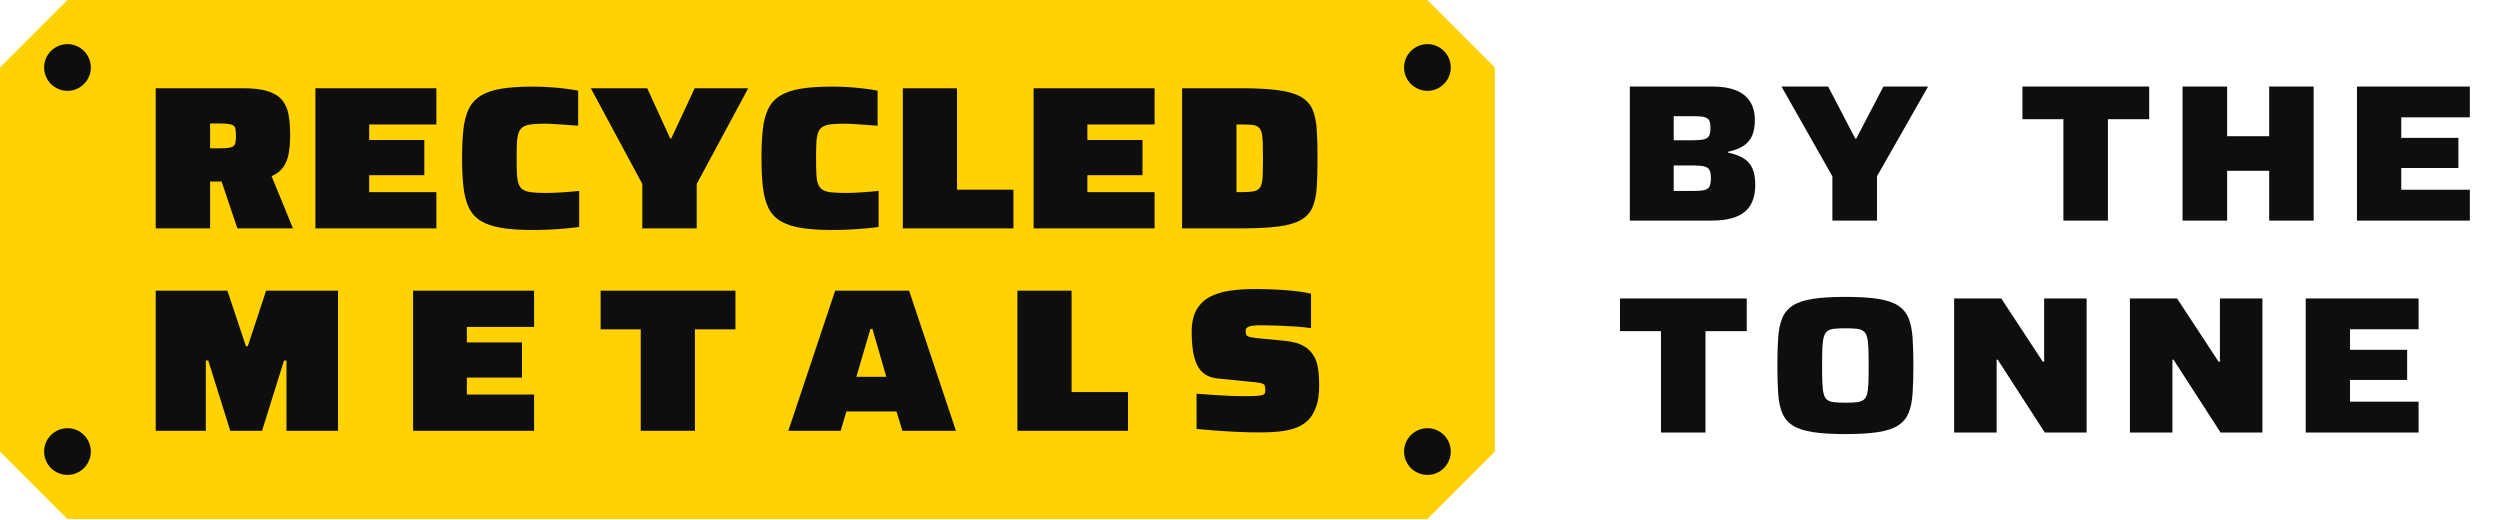
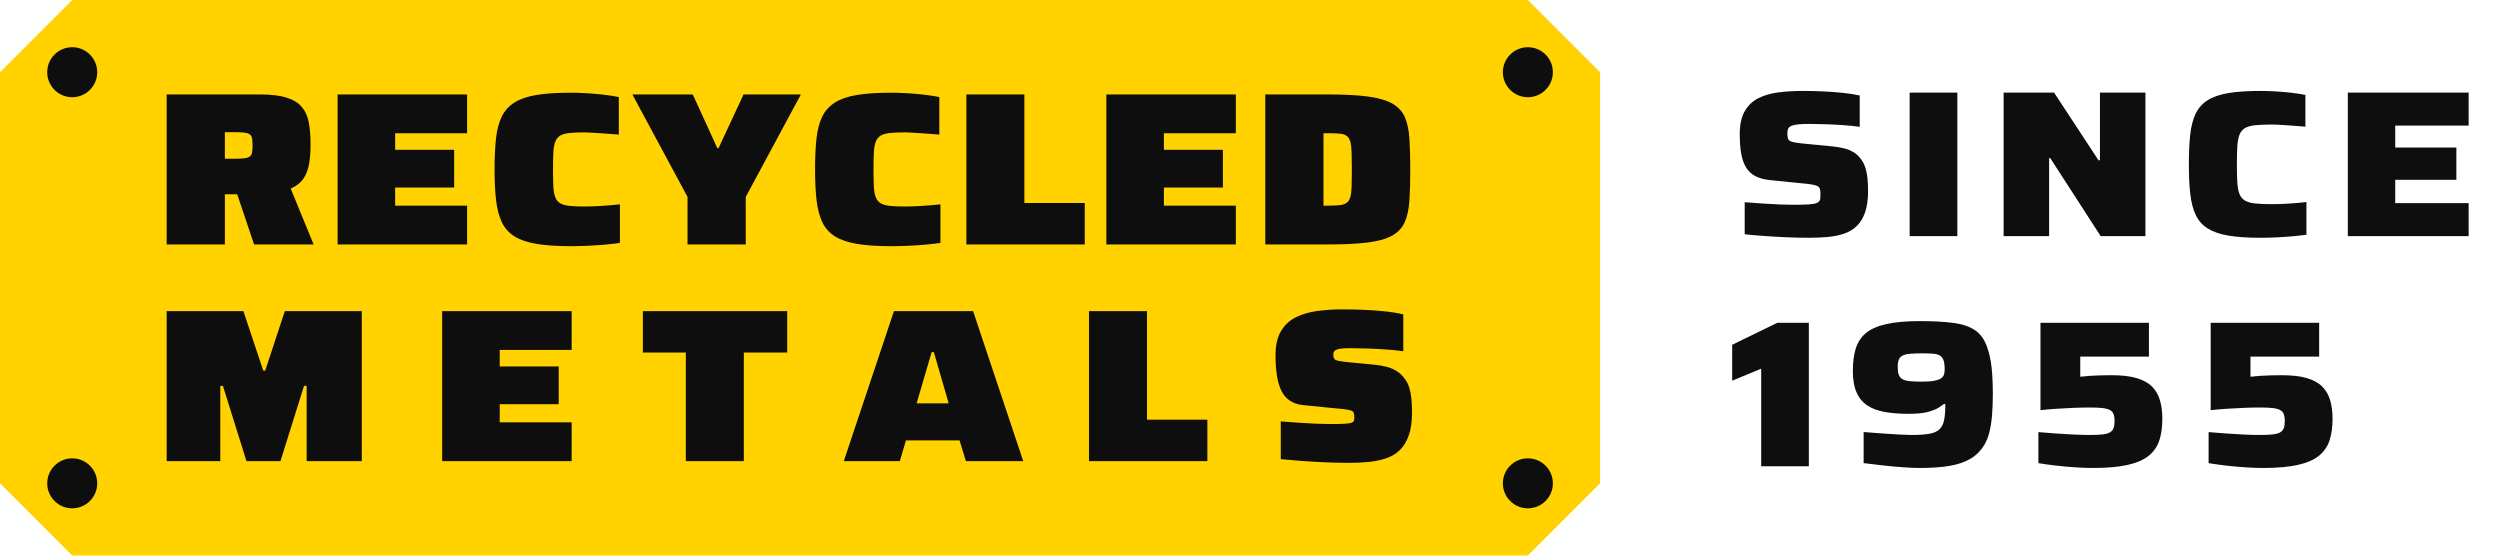
- <svg xmlns="http://www.w3.org/2000/svg" viewBox="0 0 289 60" width="289" height="60" role="img" aria-label="Recycled Metals, by the tonne">
+ <svg xmlns="http://www.w3.org/2000/svg" viewBox="0 0 270 60" width="270" height="60" role="img" aria-label="Recycled Metals, since 1955">
  <path d="M7.80 0.00H165.01L172.81 7.80V52.20L165.01 60.00H7.80L0.00 52.20V7.80Z" fill="#FFD200" />
  <path d="M18.0 26.4V10.2H28.078Q29.867 10.2 30.951 10.541Q32.034 10.883 32.599 11.554Q33.164 12.225 33.352 13.237Q33.541 14.25 33.541 15.616Q33.541 16.746 33.388 17.664Q33.235 18.583 32.787 19.265Q32.34 19.948 31.398 20.372L33.87 26.4H27.442L25.276 19.972L26.665 20.749Q26.312 20.914 25.982 20.949Q25.653 20.984 25.464 20.984H24.287V26.4ZM24.287 17.146H25.276Q25.959 17.146 26.359 17.099Q26.759 17.052 26.959 16.911Q27.16 16.769 27.218 16.487Q27.277 16.204 27.277 15.71Q27.277 15.215 27.218 14.921Q27.16 14.627 26.959 14.497Q26.759 14.368 26.359 14.321Q25.959 14.274 25.276 14.274H24.287ZM36.46 26.4V10.2H50.447V14.391H42.677V16.181H49.05V20.254H42.677V22.209H50.447V26.4ZM61.608 26.588Q59.418 26.588 57.947 26.341Q56.475 26.094 55.568 25.529Q54.662 24.964 54.203 24.01Q53.744 23.056 53.579 21.644Q53.414 20.231 53.414 18.3Q53.414 16.369 53.567 14.968Q53.72 13.567 54.179 12.614Q54.638 11.66 55.545 11.083Q56.451 10.506 57.923 10.259Q59.395 10.012 61.608 10.012Q62.456 10.012 63.409 10.07Q64.363 10.129 65.258 10.235Q66.153 10.341 66.835 10.483V14.533Q65.611 14.438 64.881 14.391Q64.151 14.344 63.763 14.321Q63.374 14.297 63.139 14.297Q62.126 14.297 61.479 14.368Q60.831 14.438 60.478 14.662Q60.125 14.886 59.96 15.333Q59.795 15.781 59.76 16.499Q59.724 17.217 59.724 18.3Q59.724 19.383 59.76 20.113Q59.795 20.843 59.96 21.279Q60.125 21.714 60.478 21.938Q60.831 22.162 61.479 22.232Q62.126 22.303 63.139 22.303Q63.963 22.303 65.046 22.232Q66.129 22.162 66.953 22.067V26.235Q66.317 26.329 65.423 26.412Q64.528 26.494 63.527 26.541Q62.526 26.588 61.608 26.588ZM74.253 26.4V21.267L68.295 10.2H74.818L77.478 16.016H77.596L80.304 10.2H86.497L80.54 21.267V26.4ZM96.222 26.588Q94.032 26.588 92.56 26.341Q91.088 26.094 90.182 25.529Q89.275 24.964 88.816 24.01Q88.357 23.056 88.192 21.644Q88.027 20.231 88.027 18.3Q88.027 16.369 88.18 14.968Q88.333 13.567 88.793 12.614Q89.252 11.66 90.158 11.083Q91.065 10.506 92.536 10.259Q94.008 10.012 96.222 10.012Q97.069 10.012 98.023 10.07Q98.976 10.129 99.871 10.235Q100.766 10.341 101.449 10.483V14.533Q100.224 14.438 99.494 14.391Q98.765 14.344 98.376 14.321Q97.988 14.297 97.752 14.297Q96.74 14.297 96.092 14.368Q95.444 14.438 95.091 14.662Q94.738 14.886 94.573 15.333Q94.408 15.781 94.373 16.499Q94.338 17.217 94.338 18.3Q94.338 19.383 94.373 20.113Q94.408 20.843 94.573 21.279Q94.738 21.714 95.091 21.938Q95.444 22.162 96.092 22.232Q96.74 22.303 97.752 22.303Q98.576 22.303 99.659 22.232Q100.742 22.162 101.567 22.067V26.235Q100.931 26.329 100.036 26.412Q99.141 26.494 98.141 26.541Q97.14 26.588 96.222 26.588ZM104.369 26.4V10.2H110.632V21.926H117.154V26.4ZM119.485 26.4V10.2H133.472V14.391H125.702V16.181H132.075V20.254H125.702V22.209H133.472V26.4ZM136.651 26.4V10.2H143.432Q146.069 10.2 147.741 10.424Q149.413 10.647 150.355 11.177Q151.297 11.707 151.709 12.625Q152.121 13.544 152.215 14.945Q152.309 16.346 152.309 18.3Q152.309 20.278 152.215 21.679Q152.121 23.08 151.709 23.998Q151.297 24.917 150.355 25.446Q149.413 25.976 147.741 26.188Q146.069 26.4 143.432 26.4ZM142.938 22.209H143.526Q144.274 22.209 144.736 22.15Q145.198 22.091 145.457 21.891Q145.716 21.691 145.834 21.279Q145.952 20.867 145.975 20.145Q145.999 19.424 145.999 18.347Q145.999 17.221 145.975 16.472Q145.952 15.723 145.834 15.305Q145.716 14.886 145.457 14.686Q145.198 14.485 144.736 14.438Q144.273 14.391 143.526 14.391H142.938Z" fill="#0E0E0E" />
  <path d="M18.0 49.8V33.6H26.288L28.431 40.028H28.643L30.762 33.6H39.074V49.8H33.117V41.676H32.834L30.291 49.8H26.618L24.075 41.676H23.792V49.8ZM47.753 49.8V33.6H61.74V37.791H53.97V39.581H60.343V43.654H53.97V45.609H61.74V49.8ZM74.069 49.8V38.074H69.43V33.6H85.018V38.074H80.332V49.8ZM91.131 49.8 96.546 33.6H105.094L110.51 49.8H104.317L103.634 47.563H97.842L97.182 49.8ZM98.995 43.56H102.457L100.855 38.027H100.62ZM117.611 49.8V33.6H123.875V45.326H130.397V49.8ZM145.716 49.988Q144.515 49.988 143.15 49.93Q141.784 49.871 140.524 49.776Q139.265 49.682 138.323 49.588V45.515Q139.335 45.585 140.312 45.656Q141.29 45.726 142.161 45.762Q143.032 45.797 143.668 45.797Q144.774 45.797 145.304 45.762Q145.834 45.726 146.022 45.632Q146.164 45.562 146.211 45.467Q146.258 45.373 146.258 45.232Q146.258 45.091 146.258 44.926Q146.258 44.667 146.175 44.526Q146.093 44.384 145.846 44.314Q145.599 44.243 145.092 44.184Q144.586 44.125 143.762 44.055L140.724 43.749Q139.853 43.654 139.276 43.254Q138.699 42.854 138.37 42.159Q138.04 41.465 137.899 40.511Q137.758 39.557 137.758 38.356Q137.758 36.779 138.323 35.802Q138.888 34.824 139.877 34.306Q140.866 33.788 142.184 33.6Q143.503 33.412 144.986 33.412Q146.022 33.412 147.211 33.459Q148.401 33.506 149.543 33.624Q150.685 33.741 151.556 33.953V37.933Q150.732 37.815 149.707 37.744Q148.683 37.674 147.671 37.638Q146.658 37.603 145.834 37.603Q145.316 37.603 144.951 37.638Q144.586 37.674 144.398 37.744Q144.162 37.838 144.08 37.956Q143.997 38.074 143.997 38.309Q143.997 38.568 144.08 38.721Q144.162 38.874 144.492 38.957Q144.822 39.039 145.528 39.11L148.471 39.392Q149.178 39.463 149.802 39.628Q150.426 39.793 150.944 40.146Q151.462 40.499 151.885 41.158Q152.074 41.441 152.215 41.912Q152.356 42.383 152.427 43.03Q152.498 43.678 152.498 44.549Q152.498 46.009 152.156 46.998Q151.815 47.987 151.203 48.587Q150.59 49.188 149.743 49.482Q148.895 49.776 147.883 49.882Q146.87 49.988 145.716 49.988Z" fill="#0E0E0E" />
  <circle cx="7.80" cy="7.80" r="2.70" fill="#0E0E0E" />
  <circle cx="165.01" cy="7.80" r="2.70" fill="#0E0E0E" />
  <circle cx="7.80" cy="52.20" r="2.70" fill="#0E0E0E" />
  <circle cx="165.01" cy="52.20" r="2.70" fill="#0E0E0E" />
-   <path d="M188.409 25.5V10H197.919Q199.532 10 200.623 10.42Q201.715 10.841 202.287 11.711Q202.86 12.581 202.86 13.897Q202.86 14.994 202.523 15.729Q202.185 16.465 201.493 16.896Q200.801 17.327 199.749 17.547V17.637Q200.8 17.863 201.5 18.267Q202.201 18.672 202.554 19.413Q202.908 20.153 202.908 21.386Q202.908 22.361 202.633 23.129Q202.358 23.898 201.76 24.427Q201.162 24.956 200.195 25.228Q199.229 25.5 197.847 25.5ZM193.48 22.075H195.814Q196.631 22.075 197.053 21.963Q197.474 21.852 197.625 21.533Q197.777 21.214 197.777 20.616Q197.777 20.007 197.628 19.688Q197.479 19.37 197.06 19.25Q196.642 19.13 195.814 19.13H193.48ZM193.48 16.213H195.796Q196.602 16.213 197.013 16.098Q197.425 15.983 197.577 15.688Q197.729 15.393 197.729 14.836Q197.729 14.239 197.592 13.944Q197.455 13.648 197.042 13.54Q196.63 13.431 195.796 13.431H193.48ZM211.822 25.5V20.38L205.938 10H211.333L214.462 16.011H214.587L217.725 10H222.888L216.98 20.38V25.5ZM238.53 25.5V13.781H233.794V10H248.446V13.781H243.678V25.5ZM252.302 25.5V10H257.456V15.748H262.316V10H267.458V25.5H262.316V19.744H257.456V25.5ZM272.465 25.5V10H285.514V13.564H277.586V15.937H284.19V19.418H277.586V21.936H285.514V25.5Z" fill="#0E0E0E" />
-   <path d="M192.007 50.0V38.281H187.272V34.5H201.924V38.281H197.155V50.0ZM213.33 50.18Q211.02 50.18 209.548 49.95Q208.077 49.719 207.241 49.184Q206.405 48.65 206.027 47.748Q205.65 46.847 205.557 45.49Q205.464 44.132 205.464 42.267Q205.464 40.401 205.557 39.044Q205.65 37.686 206.027 36.776Q206.405 35.867 207.241 35.324Q208.077 34.781 209.55 34.55Q211.022 34.32 213.332 34.32Q215.641 34.32 217.114 34.55Q218.587 34.781 219.419 35.324Q220.252 35.867 220.627 36.776Q221.002 37.686 221.095 39.044Q221.188 40.401 221.188 42.267Q221.188 44.132 221.095 45.49Q221.002 46.847 220.627 47.748Q220.252 48.65 219.42 49.184Q218.588 49.719 217.114 49.95Q215.641 50.18 213.33 50.18ZM213.332 46.55Q214.128 46.55 214.624 46.496Q215.12 46.442 215.409 46.237Q215.697 46.033 215.826 45.574Q215.955 45.116 215.986 44.312Q216.018 43.507 216.018 42.267Q216.018 41.009 215.986 40.213Q215.955 39.417 215.826 38.951Q215.697 38.484 215.409 38.271Q215.12 38.058 214.623 38.004Q214.126 37.95 213.329 37.95Q212.554 37.95 212.049 38.004Q211.543 38.058 211.252 38.27Q210.96 38.483 210.831 38.95Q210.703 39.417 210.668 40.213Q210.634 41.009 210.634 42.267Q210.634 43.507 210.668 44.312Q210.703 45.116 210.831 45.575Q210.96 46.034 211.252 46.238Q211.543 46.442 212.049 46.496Q212.556 46.55 213.332 46.55ZM225.898 50.0V34.5H231.346L236.144 41.808H236.301V34.5H241.214V50.0H236.378L230.934 41.575H230.811V50.0ZM246.219 50.0V34.5H251.668L256.465 41.808H256.622V34.5H261.535V50.0H256.699L251.256 41.575H251.132V50.0ZM266.54 50.0V34.5H279.589V38.064H271.661V40.437H278.265V43.918H271.661V46.436H279.589V50.0Z" fill="#0E0E0E" />
+   <path d="M195.364 25.68Q194.257 25.68 192.986 25.627Q191.715 25.574 190.527 25.486Q189.34 25.399 188.427 25.303V21.84Q189.402 21.914 190.369 21.981Q191.337 22.049 192.209 22.083Q193.082 22.116 193.708 22.116Q194.85 22.116 195.431 22.071Q196.012 22.025 196.264 21.899Q196.453 21.802 196.522 21.664Q196.591 21.526 196.599 21.329Q196.608 21.131 196.608 20.902Q196.608 20.577 196.538 20.382Q196.469 20.187 196.256 20.084Q196.043 19.981 195.603 19.913Q195.164 19.844 194.446 19.783L191.136 19.448Q190.165 19.346 189.53 18.996Q188.895 18.646 188.54 18.026Q188.186 17.406 188.039 16.526Q187.892 15.646 187.892 14.491Q187.892 12.958 188.418 12.029Q188.944 11.1 189.872 10.622Q190.801 10.145 192.041 9.982Q193.282 9.82 194.696 9.82Q195.699 9.82 196.822 9.868Q197.944 9.916 199.004 10.026Q200.064 10.135 200.85 10.314V13.699Q200.091 13.586 199.129 13.519Q198.167 13.451 197.195 13.417Q196.224 13.384 195.411 13.384Q194.701 13.384 194.23 13.429Q193.759 13.475 193.507 13.578Q193.199 13.704 193.117 13.9Q193.035 14.096 193.035 14.422Q193.035 14.795 193.117 15.004Q193.199 15.213 193.541 15.316Q193.883 15.418 194.63 15.492L197.905 15.81Q198.605 15.878 199.213 16.035Q199.822 16.193 200.315 16.525Q200.808 16.857 201.183 17.482Q201.364 17.77 201.493 18.215Q201.622 18.659 201.687 19.249Q201.751 19.839 201.751 20.619Q201.751 22.01 201.428 22.938Q201.104 23.866 200.524 24.42Q199.944 24.974 199.145 25.24Q198.346 25.507 197.392 25.594Q196.438 25.68 195.364 25.68ZM206.241 25.5V10H211.394V25.5ZM216.391 25.5V10H221.839L226.637 17.308H226.794V10H231.707V25.5H226.87L221.427 17.075H221.304V25.5ZM244.129 25.68Q242.075 25.68 240.691 25.45Q239.307 25.219 238.448 24.684Q237.59 24.15 237.151 23.24Q236.711 22.331 236.554 20.973Q236.396 19.615 236.396 17.75Q236.396 15.879 236.545 14.529Q236.695 13.18 237.134 12.271Q237.573 11.361 238.429 10.821Q239.284 10.281 240.672 10.05Q242.059 9.82 244.129 9.82Q244.922 9.82 245.808 9.873Q246.693 9.926 247.523 10.025Q248.352 10.123 248.982 10.252V13.681Q247.953 13.591 247.258 13.546Q246.562 13.501 246.128 13.475Q245.694 13.45 245.409 13.45Q244.303 13.45 243.585 13.523Q242.868 13.597 242.464 13.832Q242.061 14.067 241.87 14.542Q241.68 15.018 241.631 15.794Q241.583 16.571 241.583 17.75Q241.583 18.929 241.631 19.714Q241.68 20.499 241.87 20.966Q242.061 21.433 242.464 21.668Q242.868 21.903 243.585 21.977Q244.303 22.05 245.409 22.05Q246.233 22.05 247.272 21.983Q248.312 21.915 249.094 21.819V25.348Q248.486 25.438 247.648 25.514Q246.809 25.59 245.888 25.635Q244.966 25.68 244.129 25.68ZM253.564 25.5V10H266.613V13.564H258.684V15.937H265.288V19.418H258.684V21.936H266.613V25.5Z" fill="#0E0E0E" />
+   <path d="M190.209 50.36V39.819L187.075 41.117V37.238L191.951 34.86H195.356V50.36ZM207.346 50.541Q206.586 50.541 205.539 50.465Q204.492 50.389 203.383 50.268Q202.274 50.147 201.272 50.018V46.661Q202.39 46.752 203.389 46.819Q204.389 46.887 205.185 46.932Q205.98 46.977 206.417 46.977Q207.606 46.977 208.336 46.855Q209.067 46.732 209.447 46.38Q209.827 46.028 209.963 45.368Q210.099 44.708 210.099 43.633H209.953Q209.782 43.753 209.399 44.009Q209.016 44.265 208.25 44.479Q207.485 44.692 206.132 44.692Q204.685 44.692 203.553 44.492Q202.422 44.292 201.661 43.783Q200.901 43.274 200.504 42.373Q200.108 41.473 200.108 40.071Q200.108 38.678 200.414 37.662Q200.721 36.646 201.505 35.985Q202.29 35.325 203.706 35.003Q205.122 34.68 207.34 34.68Q209.507 34.68 210.958 34.872Q212.408 35.064 213.29 35.654Q214.172 36.245 214.596 37.456Q214.953 38.422 215.09 39.665Q215.226 40.908 215.226 42.569Q215.226 43.83 215.139 44.853Q215.052 45.875 214.855 46.669Q214.658 47.464 214.316 48.034Q213.766 48.965 212.86 49.517Q211.954 50.069 210.605 50.305Q209.257 50.541 207.346 50.541ZM207.588 41.217Q208.434 41.217 208.935 41.115Q209.435 41.013 209.664 40.837Q209.893 40.661 209.959 40.422Q210.025 40.182 210.025 39.886Q210.025 39.252 209.894 38.892Q209.763 38.533 209.48 38.381Q209.197 38.23 208.733 38.196Q208.27 38.161 207.588 38.161Q206.783 38.161 206.272 38.209Q205.762 38.257 205.476 38.403Q205.191 38.548 205.071 38.842Q204.951 39.135 204.951 39.643Q204.951 40.163 205.068 40.477Q205.185 40.791 205.467 40.953Q205.75 41.115 206.264 41.166Q206.777 41.217 207.588 41.217ZM226.044 50.541Q225.182 50.541 224.15 50.473Q223.118 50.406 222.077 50.288Q221.036 50.17 220.145 50.018V46.667Q221.033 46.741 222.06 46.817Q223.086 46.893 224.036 46.935Q224.987 46.977 225.696 46.977Q226.533 46.977 227.057 46.919Q227.581 46.862 227.863 46.701Q228.146 46.541 228.259 46.25Q228.372 45.96 228.372 45.477Q228.372 44.991 228.255 44.703Q228.137 44.414 227.837 44.266Q227.537 44.118 227.009 44.064Q226.482 44.01 225.653 44.01Q224.905 44.01 223.982 44.047Q223.059 44.083 222.118 44.146Q221.177 44.208 220.371 44.298V34.86H232.084V38.513H224.668V40.687Q225.165 40.625 225.735 40.588Q226.305 40.551 226.916 40.537Q227.526 40.523 228.088 40.523Q229.711 40.523 230.768 40.838Q231.825 41.152 232.426 41.76Q233.026 42.368 233.279 43.24Q233.532 44.113 233.532 45.246Q233.532 46.564 233.211 47.555Q232.89 48.545 232.074 49.212Q231.258 49.878 229.793 50.209Q228.329 50.541 226.044 50.541ZM244.428 50.541Q243.566 50.541 242.534 50.473Q241.502 50.406 240.461 50.288Q239.42 50.17 238.529 50.018V46.667Q239.417 46.741 240.443 46.817Q241.47 46.893 242.42 46.935Q243.371 46.977 244.08 46.977Q244.917 46.977 245.441 46.919Q245.965 46.862 246.247 46.701Q246.529 46.541 246.643 46.25Q246.756 45.96 246.756 45.477Q246.756 44.991 246.638 44.703Q246.521 44.414 246.221 44.266Q245.92 44.118 245.393 44.064Q244.866 44.01 244.037 44.01Q243.289 44.01 242.366 44.047Q241.442 44.083 240.502 44.146Q239.561 44.208 238.754 44.298V34.86H250.468V38.513H243.051V40.687Q243.548 40.625 244.118 40.588Q244.689 40.551 245.299 40.537Q245.91 40.523 246.472 40.523Q248.095 40.523 249.152 40.838Q250.209 41.152 250.81 41.76Q251.41 42.368 251.663 43.24Q251.916 44.113 251.916 45.246Q251.916 46.564 251.595 47.555Q251.274 48.545 250.458 49.212Q249.641 49.878 248.177 50.209Q246.713 50.541 244.428 50.541Z" fill="#0E0E0E" />
</svg>
